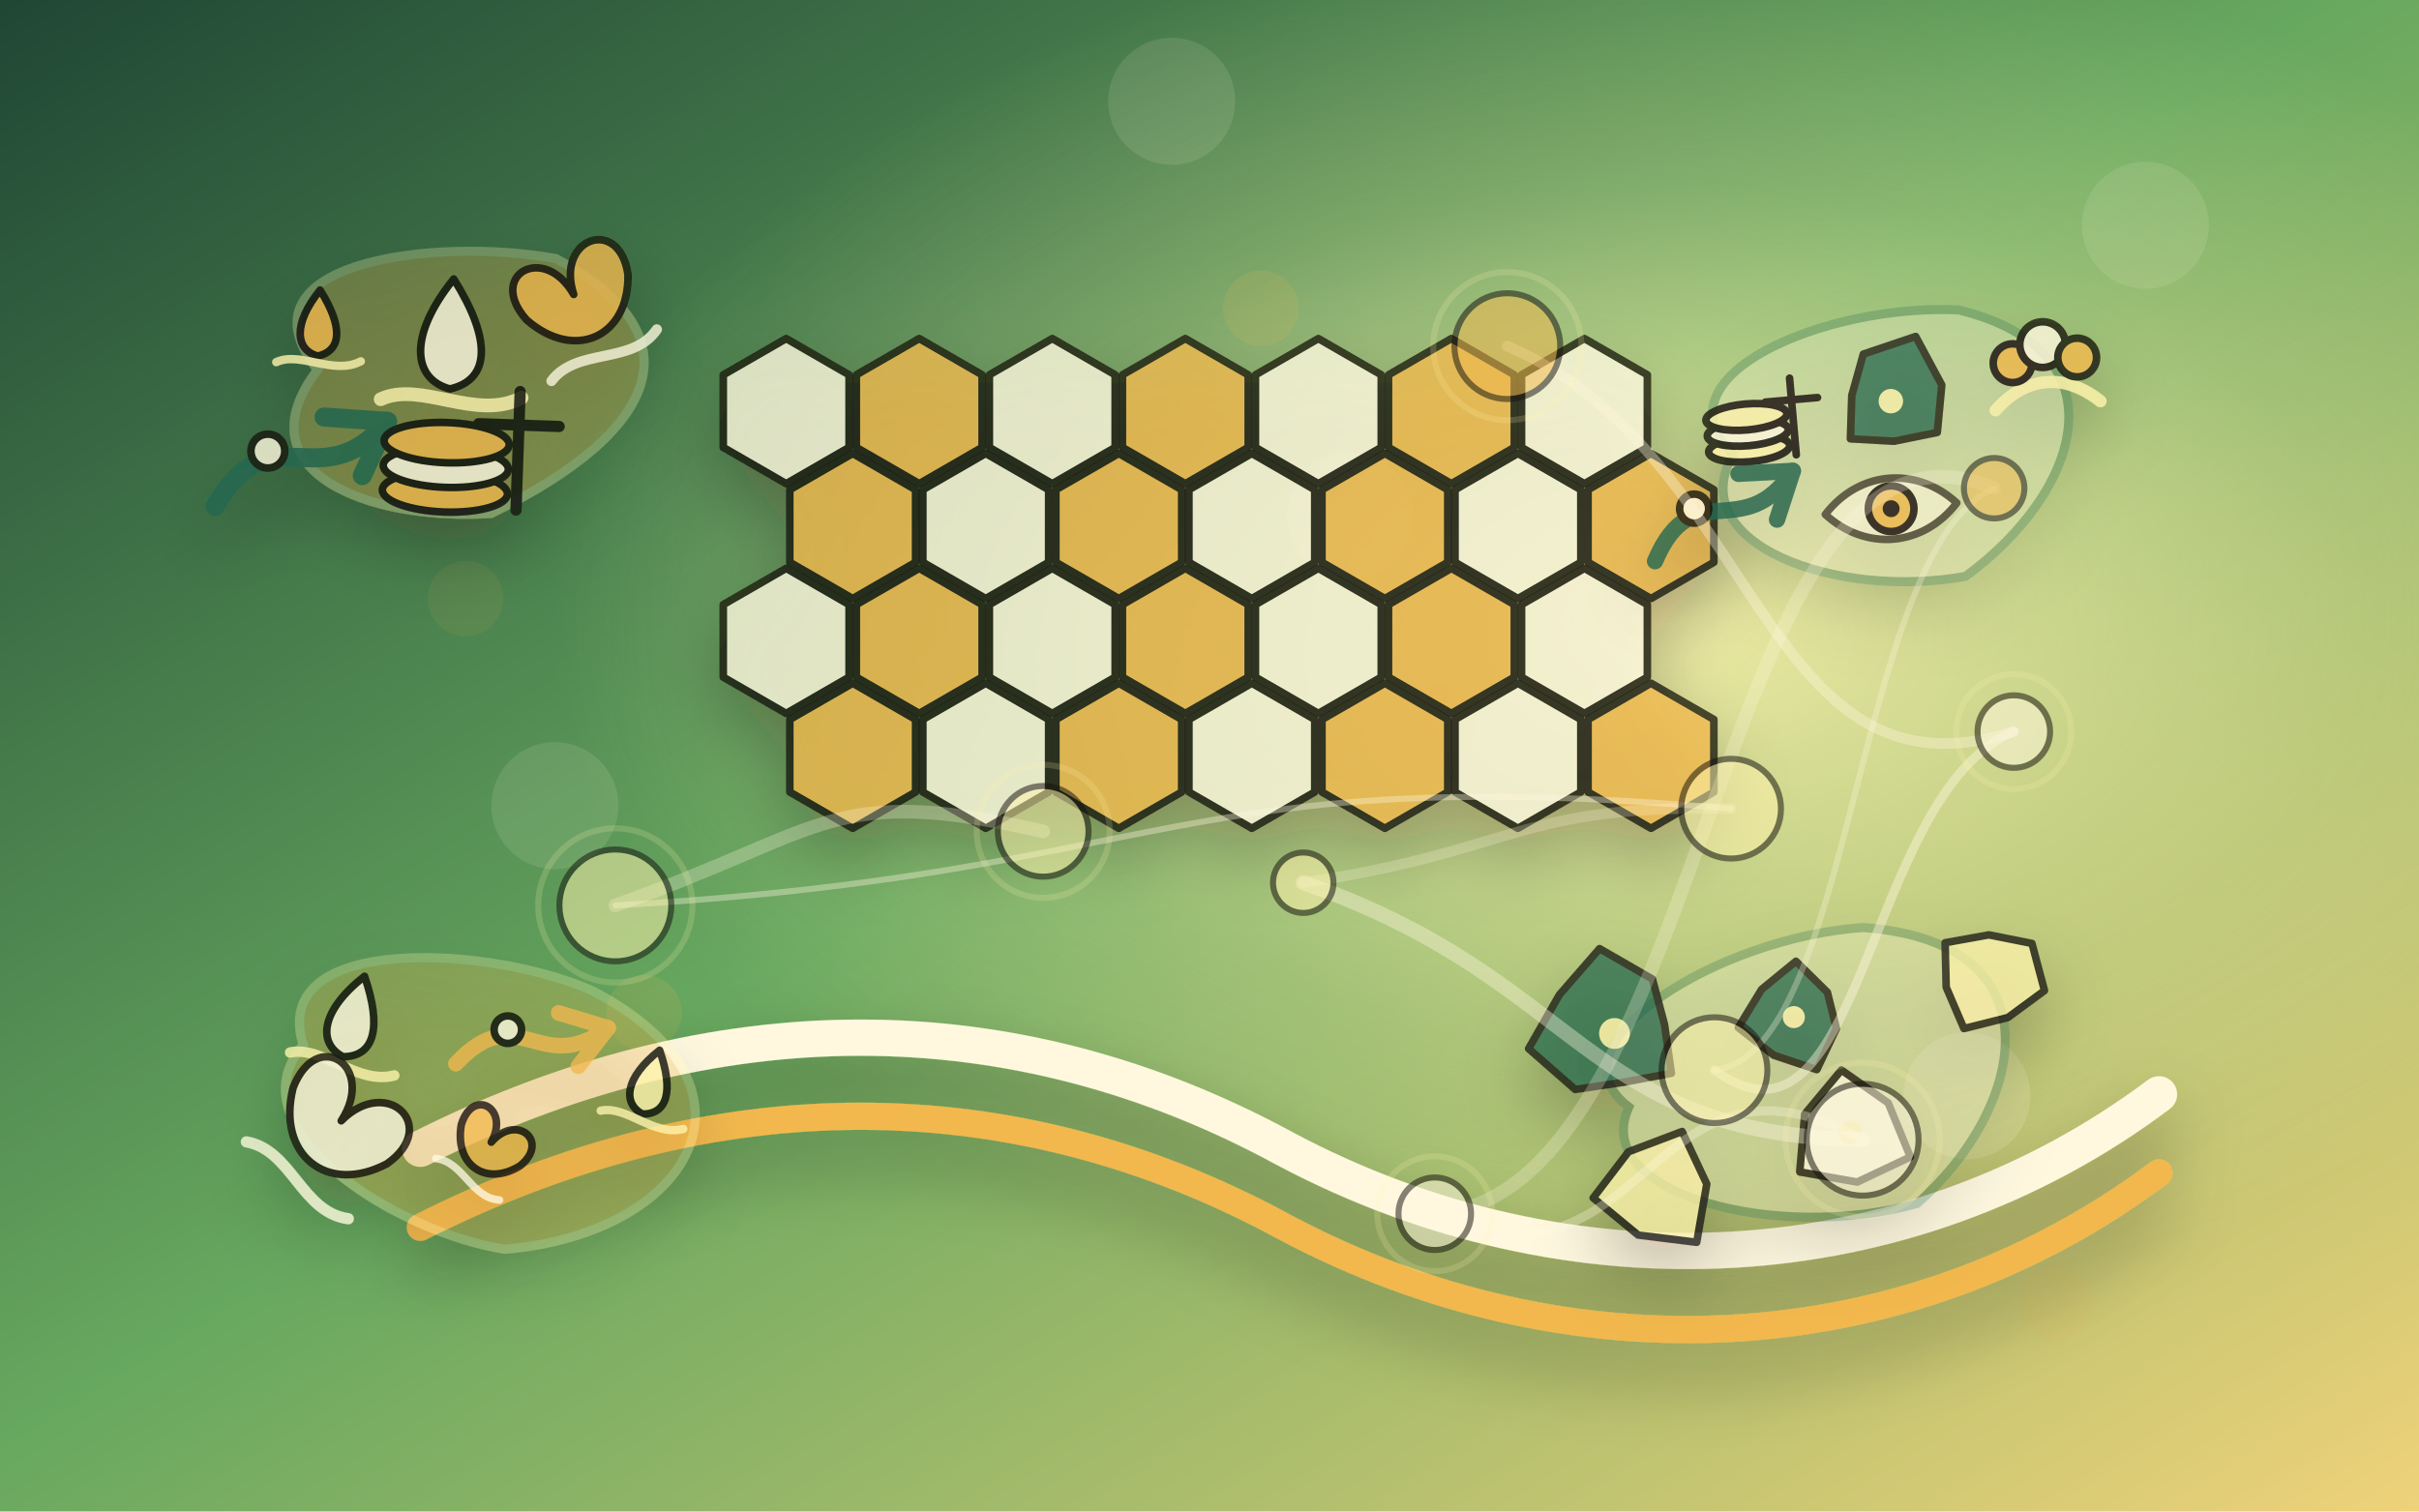
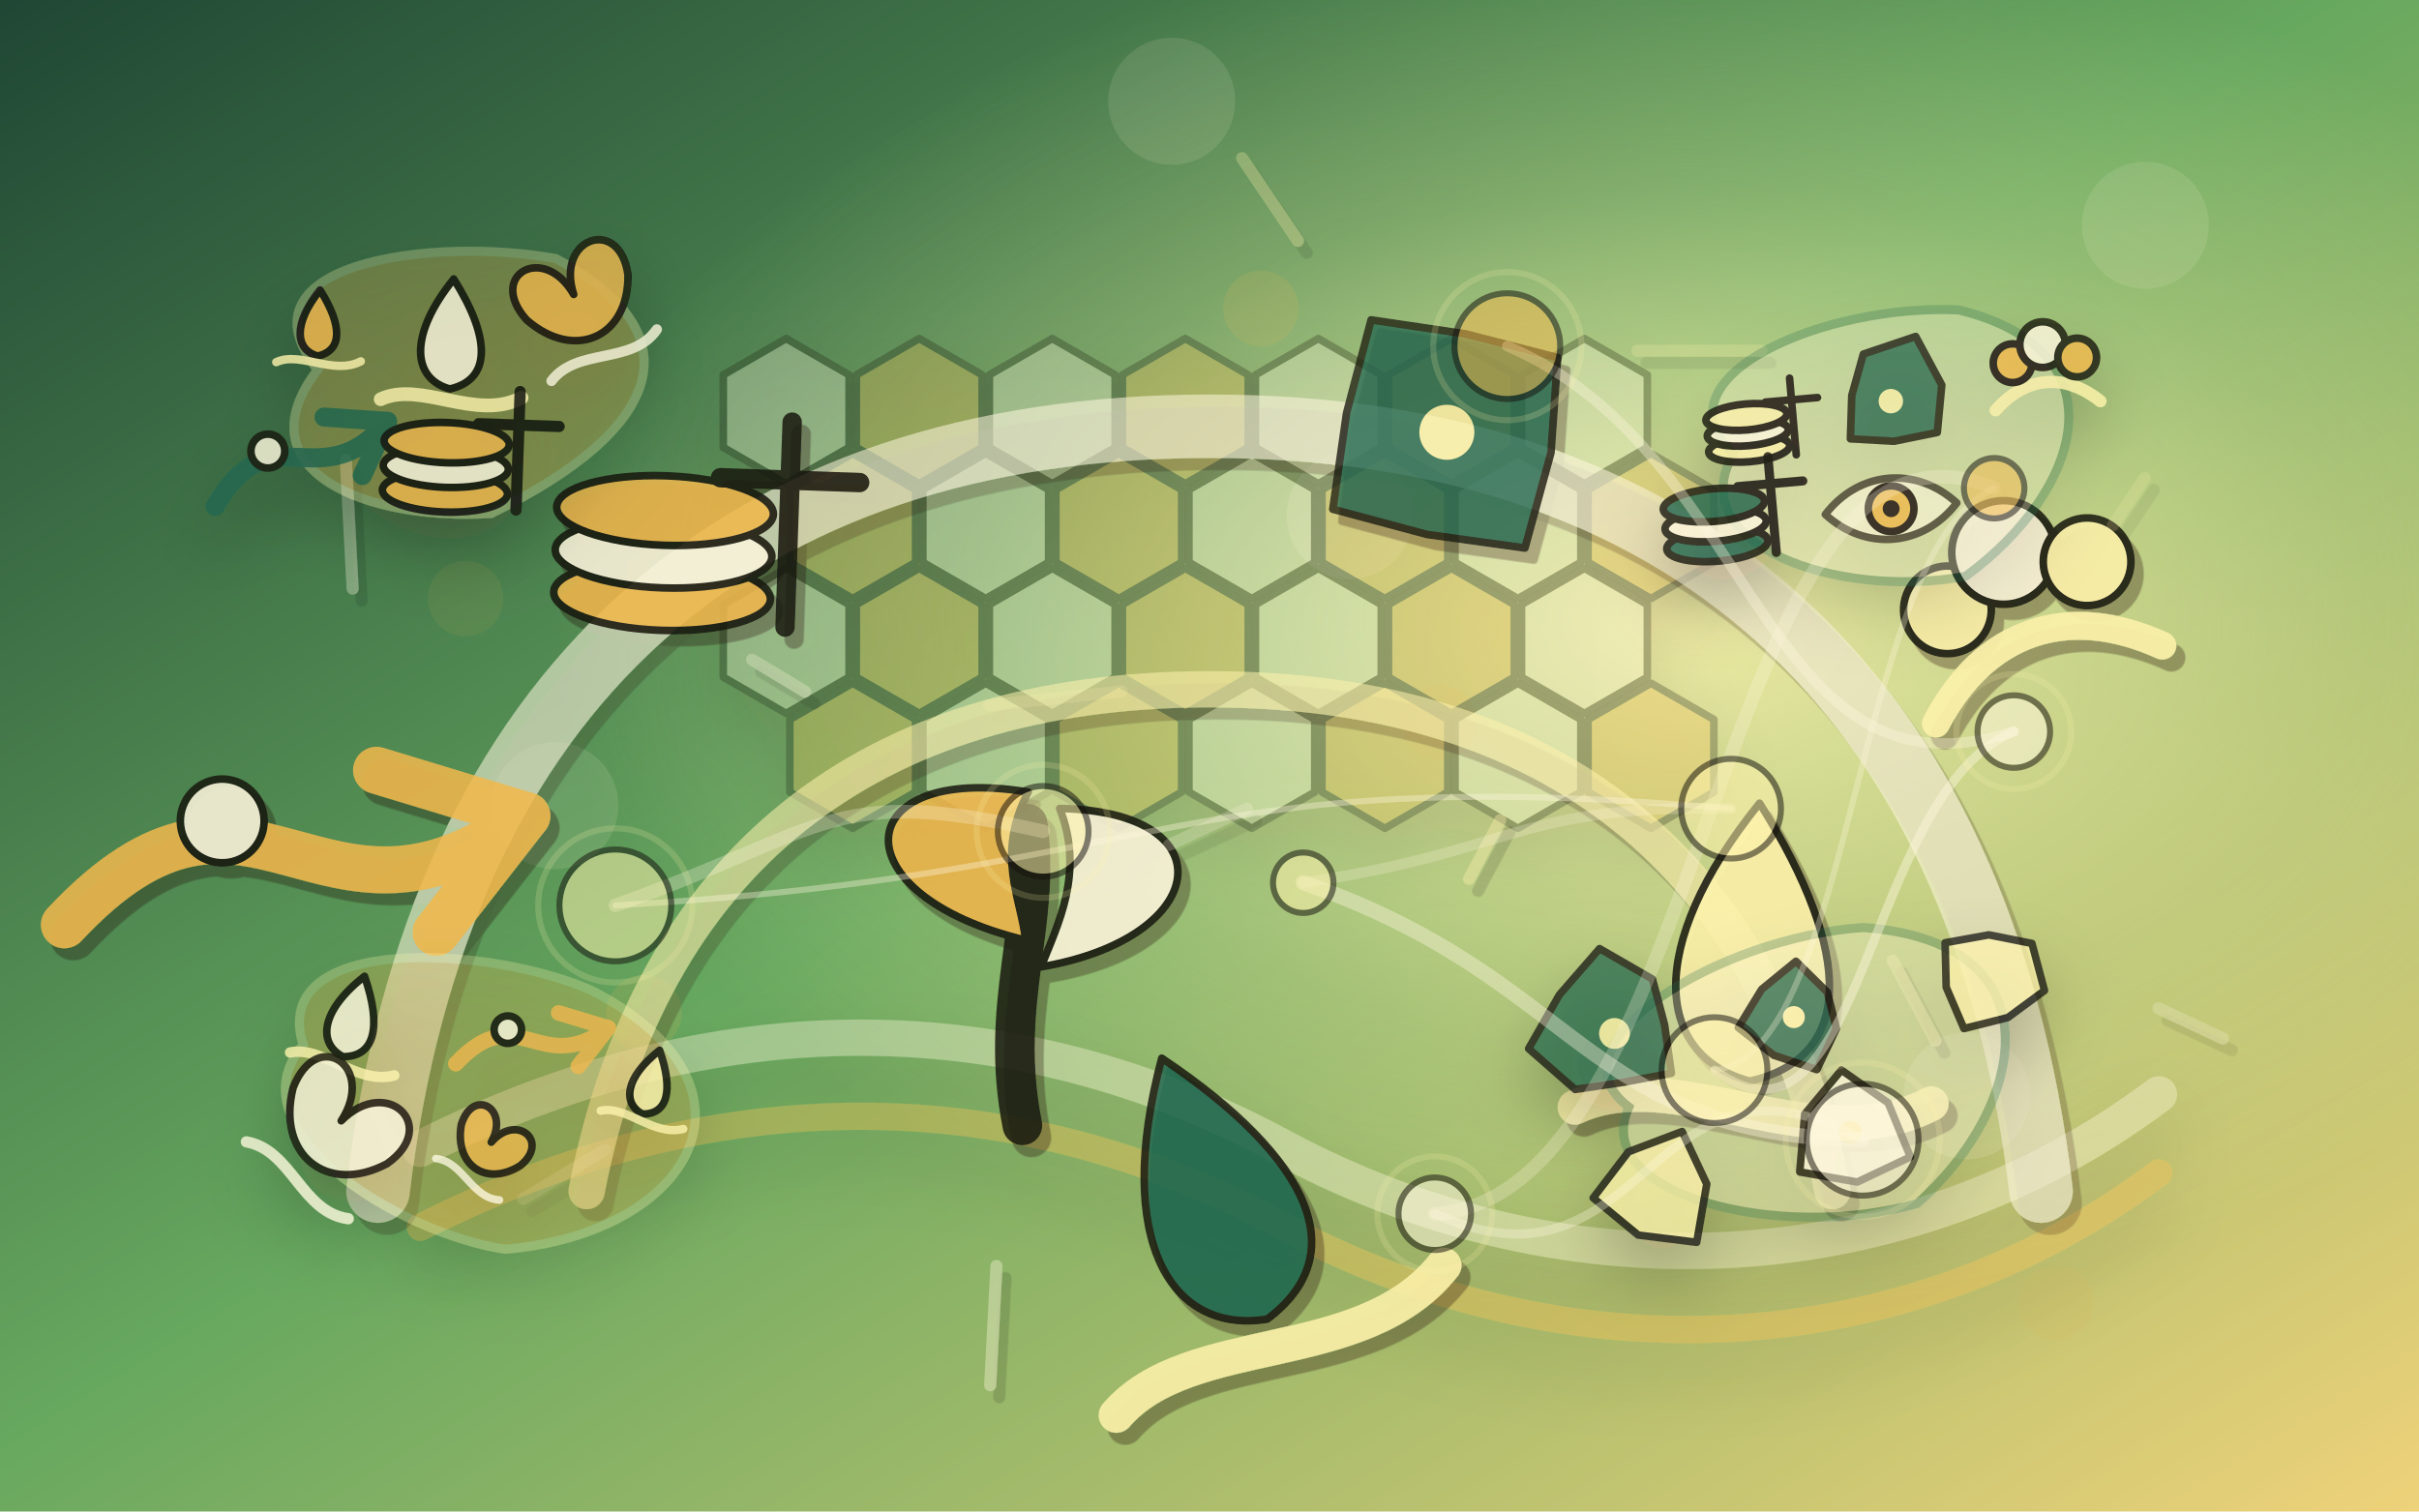
<svg xmlns="http://www.w3.org/2000/svg" width="1600" height="1000" viewBox="0 0 1600 1000" role="img" aria-labelledby="title desc">
  <defs>
    <linearGradient id="posterBg" x1="0" y1="0" x2="1" y2="1">
      <stop offset="0%" stop-color="#1f4634" />
      <stop offset="48%" stop-color="#67a85f" />
      <stop offset="100%" stop-color="#efd27a" />
    </linearGradient>
    <radialGradient id="warmGlow" cx="69%" cy="41%" r="46%">
      <stop offset="0%" stop-color="#fff3ad" stop-opacity=".88" />
      <stop offset="62%" stop-color="#fff3ad" stop-opacity=".24" />
      <stop offset="100%" stop-color="#fff3ad" stop-opacity="0" />
    </radialGradient>
    <filter id="posterShadow" x="-20%" y="-20%" width="140%" height="150%">
      <feDropShadow dx="0" dy="22" stdDeviation="22" flood-color="#140d08" flood-opacity=".32" />
    </filter>
    <filter id="hardInk" x="-20%" y="-20%" width="140%" height="150%">
      <feDropShadow dx="6" dy="8" stdDeviation="0" flood-color="#12100c" flood-opacity=".34" />
    </filter>
    <style>
      .ink { stroke: #16120d; stroke-width: 8; stroke-linecap: round; stroke-linejoin: round; }
      .thin { stroke: #16120d; stroke-width: 5; stroke-linecap: round; stroke-linejoin: round; }
    </style>
  </defs>
  <rect width="1600" height="1000" fill="url(#posterBg)" />
  <rect width="1600" height="1000" fill="url(#warmGlow)" />
  <circle cx="952" cy="478" r="25" fill="#f2b84d" opacity="0.08" />
  <circle cx="1419" cy="149" r="42" fill="#fff8df" opacity="0.11" />
  <circle cx="426" cy="670" r="25" fill="#f2b84d" opacity="0.13" />
  <circle cx="893" cy="341" r="42" fill="#fff8df" opacity="0.16" />
  <circle cx="1360" cy="862" r="25" fill="#f2b84d" opacity="0.08" />
  <circle cx="367" cy="533" r="42" fill="#fff8df" opacity="0.11" />
  <circle cx="834" cy="204" r="25" fill="#f2b84d" opacity="0.13" />
  <circle cx="1301" cy="725" r="42" fill="#fff8df" opacity="0.16" />
  <circle cx="308" cy="396" r="25" fill="#f2b84d" opacity="0.08" />
  <circle cx="775" cy="67" r="42" fill="#fff8df" opacity="0.11" />
-   <g filter="url(#posterShadow)">
+   <g filter="url(#posterShadow)" opacity=".36">
    <g id="poster-growth-honeycomb">
      <polygon points="561.6,296.0 520.0,320.0 478.4,296.0 478.4,248.0 520.0,224.0 561.6,248.0" fill="#fff8df" opacity=".78" class="thin" />
      <polygon points="649.6,296.0 608.0,320.0 566.4,296.0 566.4,248.0 608.0,224.0 649.6,248.0" fill="#f2b84d" opacity=".78" class="thin" />
      <polygon points="737.6,296.0 696.0,320.0 654.4,296.0 654.4,248.0 696.0,224.0 737.6,248.0" fill="#fff8df" opacity=".78" class="thin" />
      <polygon points="825.6,296.0 784.0,320.0 742.4,296.0 742.4,248.0 784.0,224.0 825.6,248.0" fill="#f2b84d" opacity=".78" class="thin" />
      <polygon points="913.6,296.0 872.0,320.0 830.4,296.0 830.4,248.0 872.0,224.0 913.6,248.0" fill="#fff8df" opacity=".78" class="thin" />
      <polygon points="1001.6,296.0 960.0,320.0 918.4,296.0 918.4,248.0 960.0,224.0 1001.6,248.0" fill="#f2b84d" opacity=".78" class="thin" />
      <polygon points="1089.6,296.0 1048.0,320.0 1006.4,296.0 1006.4,248.0 1048.0,224.0 1089.6,248.0" fill="#fff8df" opacity=".78" class="thin" />
      <polygon points="605.6,372.0 564.0,396.0 522.4,372.0 522.4,324.0 564.0,300.0 605.6,324.0" fill="#f2b84d" opacity=".78" class="thin" />
      <polygon points="693.6,372.0 652.0,396.0 610.4,372.0 610.4,324.0 652.0,300.0 693.6,324.0" fill="#fff8df" opacity=".78" class="thin" />
      <polygon points="781.6,372.0 740.0,396.0 698.4,372.0 698.4,324.0 740.0,300.0 781.6,324.0" fill="#f2b84d" opacity=".78" class="thin" />
      <polygon points="869.6,372.0 828.0,396.0 786.4,372.0 786.4,324.0 828.0,300.0 869.6,324.0" fill="#fff8df" opacity=".78" class="thin" />
      <polygon points="957.6,372.0 916.0,396.0 874.4,372.0 874.4,324.0 916.0,300.0 957.6,324.0" fill="#f2b84d" opacity=".78" class="thin" />
      <polygon points="1045.6,372.0 1004.0,396.0 962.4,372.0 962.4,324.0 1004.0,300.0 1045.6,324.0" fill="#fff8df" opacity=".78" class="thin" />
      <polygon points="1133.6,372.0 1092.0,396.0 1050.4,372.0 1050.4,324.0 1092.0,300.0 1133.6,324.0" fill="#f2b84d" opacity=".78" class="thin" />
      <polygon points="561.6,448.0 520.0,472.0 478.4,448.0 478.4,400.0 520.0,376.0 561.6,400.0" fill="#fff8df" opacity=".78" class="thin" />
      <polygon points="649.6,448.0 608.0,472.0 566.4,448.0 566.4,400.0 608.0,376.0 649.6,400.0" fill="#f2b84d" opacity=".78" class="thin" />
      <polygon points="737.6,448.0 696.0,472.0 654.4,448.0 654.4,400.0 696.0,376.0 737.6,400.0" fill="#fff8df" opacity=".78" class="thin" />
      <polygon points="825.6,448.0 784.0,472.0 742.4,448.0 742.4,400.0 784.0,376.0 825.6,400.0" fill="#f2b84d" opacity=".78" class="thin" />
      <polygon points="913.6,448.0 872.0,472.0 830.4,448.0 830.4,400.0 872.0,376.0 913.6,400.0" fill="#fff8df" opacity=".78" class="thin" />
      <polygon points="1001.6,448.0 960.0,472.0 918.4,448.0 918.4,400.0 960.0,376.0 1001.6,400.0" fill="#f2b84d" opacity=".78" class="thin" />
      <polygon points="1089.6,448.0 1048.0,472.0 1006.4,448.0 1006.4,400.0 1048.0,376.0 1089.6,400.0" fill="#fff8df" opacity=".78" class="thin" />
      <polygon points="605.6,524.0 564.0,548.0 522.4,524.0 522.4,476.0 564.0,452.0 605.6,476.0" fill="#f2b84d" opacity=".78" class="thin" />
      <polygon points="693.6,524.0 652.0,548.0 610.4,524.0 610.4,476.0 652.0,452.0 693.6,476.0" fill="#fff8df" opacity=".78" class="thin" />
      <polygon points="781.6,524.0 740.0,548.0 698.4,524.0 698.4,476.0 740.0,452.0 781.6,476.0" fill="#f2b84d" opacity=".78" class="thin" />
      <polygon points="869.6,524.0 828.0,548.0 786.4,524.0 786.4,476.0 828.0,452.0 869.6,476.0" fill="#fff8df" opacity=".78" class="thin" />
      <polygon points="957.6,524.0 916.0,548.0 874.4,524.0 874.4,476.0 916.0,452.0 957.6,476.0" fill="#f2b84d" opacity=".78" class="thin" />
      <polygon points="1045.6,524.0 1004.0,548.0 962.4,524.0 962.4,476.0 1004.0,452.0 1045.6,476.0" fill="#fff8df" opacity=".78" class="thin" />
      <polygon points="1133.6,524.0 1092.0,548.0 1050.4,524.0 1050.4,476.0 1092.0,452.0 1133.6,476.0" fill="#f2b84d" opacity=".78" class="thin" />
      <path d="M278 760 C472 662 670 662 850 760 C1038 860 1260 850 1428 724" fill="none" stroke="#fff8df" stroke-width="24" stroke-linecap="round" />
      <path d="M278 812 C472 714 670 714 850 812 C1038 912 1260 902 1428 776" fill="none" stroke="#f2b84d" stroke-width="18" stroke-linecap="round" />
    </g>
  </g>
+   <g id="pair-signature-mural" filter="url(#hardInk)">
+     <g opacity=".98">
+       <path d="M250 788 C290 452 490 282 800 282 C1110 282 1310 452 1350 788" fill="none" stroke="#fff8df" stroke-width="42" stroke-linecap="round" opacity=".56" />
+       <path d="M388 788 C430 570 574 456 800 456 C1026 456 1170 570 1212 788" fill="none" stroke="#fff3ad" stroke-width="24" stroke-linecap="round" opacity=".56" />
+       <g transform="rotate(15.0 202.0 565.0)">
+         <g opacity=".86">
+           <path d="M60.1 651.5 C146.6 488.9 229.7 637.7 336.9 502.7" fill="none" stroke="#f2b84d" stroke-width="31.1" stroke-linecap="round" />
+           <path d="M336.9 502.7 L233.1 499.3 M336.9 502.7 L298.9 592.7" fill="none" stroke="#f2b84d" stroke-width="31.1" stroke-linecap="round" />
+           <circle cx="143.2" cy="558.1" r="27.7" fill="#fff8df" class="thin" />
+         </g>
+       </g>
+       <g transform="rotate(2.0 455.0 346.0)">
+         <g opacity=".86">
+           <ellipse cx="439.6" cy="394.6" rx="71.7" ry="23.0" fill="#f2b84d" class="thin" />
+           <ellipse cx="439.6" cy="366.5" rx="71.7" ry="23.0" fill="#fff8df" class="thin" />
+           <ellipse cx="439.6" cy="338.3" rx="71.7" ry="23.0" fill="#f2b84d" class="thin" />
+           <path d="M521.6 276.9 L521.6 412.6 M475.5 315.3 L567.6 315.3" stroke="#16120d" stroke-width="12.8" stroke-linecap="round" />
+         </g>
+       </g>
+       <g transform="rotate(10.0 678.0 643.0)">
+         <g transform="rotate(-9 678.0 643.0)" opacity=".86">
+           <path d="M678.0 744.5 C660.5 664.0 688.5 611.5 678.0 545.0" fill="none" stroke="#16120d" stroke-width="26.2" stroke-linecap="round" />
+           <path d="M678.0 622.0 C552.0 594.0 559.0 506.5 678.0 524.0 C657.0 566.0 674.5 594.0 678.0 622.0Z" fill="#f2b84d" class="thin" />
+           <path d="M688.5 639.5 C800.5 618.5 811.0 534.5 699.0 534.5 C716.5 576.5 699.0 611.5 688.5 639.5Z" fill="#fff8df" class="thin" />
+         </g>
+       </g>
+       <g transform="rotate(7.0 957.0 286.0)">
+         <g opacity=".78">
+           <polygon points="1027.0,290.9 1017.6,355.7 952.2,354.7 888.3,345.7 889.6,281.3 898.2,218.3 961.6,219.9 1023.7,228.0" fill="#23664f" class="thin" />
+           <circle cx="957.0" cy="286.0" r="18.2" fill="#fff3ad" />
+         </g>
+       </g>
+       <g transform="rotate(2.0 1160.0 641.0)">
+         <g opacity=".86">
+           <path d="M1160.0 531.3 C1085.7 630.4 1098.0 701.2 1160.0 715.3 C1227.3 697.6 1227.3 630.4 1160.0 531.3Z" fill="#fff3ad" class="thin" />
+           <path d="M1045.0 736.6 C1110.4 703.0 1206.0 768.4 1280.4 726.0" fill="none" stroke="#fff3ad" stroke-width="23.0" stroke-linecap="round" />
+         </g>
+       </g>
+       <g transform="rotate(-19.0 1333.0 388.0)">
+         <g opacity=".86">
+           <path d="M1253.8 456.6 C1304.0 409.1 1362.0 409.1 1412.2 456.6" fill="none" stroke="#fff3ad" stroke-width="18.5" stroke-linecap="round" />
+           <circle cx="1285.5" cy="388.0" r="29.0" fill="#fff3ad" class="thin" />
+           <circle cx="1333.0" cy="364.2" r="34.3" fill="#fff8df" class="thin" />
+           <circle cx="1383.2" cy="388.0" r="29.0" fill="#fff3ad" class="thin" />
+         </g>
+       </g>
+       <g transform="rotate(-22.0 810.0 803.0)">
+         <g opacity=".86">
+           <path d="M810.0 692.0 C734.8 792.3 747.4 863.9 810.0 878.2 C878.0 860.3 878.0 792.3 810.0 692.0Z" fill="#23664f" class="thin" />
+           <path d="M693.6 899.7 C759.9 865.6 856.5 931.9 931.7 888.9" fill="none" stroke="#fff3ad" stroke-width="23.3" stroke-linecap="round" />
+         </g>
+       </g>
+       <path d="M654.0 462.0 L742.0 462.0" stroke="#fff3ad" stroke-width="8" stroke-linecap="round" opacity="0.18" transform="rotate(174 698.0 462.0)" />
+       <path d="M1425.5 677.0 L1472.5 677.0" stroke="#fff8df" stroke-width="8" stroke-linecap="round" opacity="0.23" transform="rotate(25 1449.0 677.0)" />
+       <path d="M807.0 132.0 L873.0 132.0" stroke="#fff3ad" stroke-width="8" stroke-linecap="round" opacity="0.28" transform="rotate(56 840.0 132.0)" />
+       <path d="M188.5 347.0 L273.5 347.0" stroke="#fff8df" stroke-width="8" stroke-linecap="round" opacity="0.33" transform="rotate(87 231.0 347.0)" />
+       <path d="M960.0 562.0 L1004.0 562.0" stroke="#fff3ad" stroke-width="8" stroke-linecap="round" opacity="0.38" transform="rotate(118 982.0 562.0)" />
+       <path d="M341.5 777.0 L404.5 777.0" stroke="#fff8df" stroke-width="8" stroke-linecap="round" opacity="0.18" transform="rotate(149 373.0 777.0)" />
+       <path d="M1083.0 232.0 L1165.0 232.0" stroke="#fff3ad" stroke-width="8" stroke-linecap="round" opacity="0.23" transform="rotate(0 1124.0 232.0)" />
+       <path d="M494.5 447.0 L535.5 447.0" stroke="#fff8df" stroke-width="8" stroke-linecap="round" opacity="0.28" transform="rotate(31 515.0 447.0)" />
+       <path d="M1236.0 662.0 L1296.0 662.0" stroke="#fff3ad" stroke-width="8" stroke-linecap="round" opacity="0.33" transform="rotate(62 1266.0 662.0)" />
+       <path d="M617.5 877.0 L696.5 877.0" stroke="#fff8df" stroke-width="8" stroke-linecap="round" opacity="0.38" transform="rotate(93 657.0 877.0)" />
+       <path d="M1389.0 332.0 L1427.0 332.0" stroke="#fff3ad" stroke-width="8" stroke-linecap="round" opacity="0.18" transform="rotate(124 1408.0 332.0)" />
+       <path d="M770.5 547.0 L827.5 547.0" stroke="#fff8df" stroke-width="8" stroke-linecap="round" opacity="0.23" transform="rotate(155 799.0 547.0)" />
+     </g>
+   </g>
  <g id="semantic-layer-icons" filter="url(#posterShadow)">
    <g transform="rotate(2.0 306.0 248.0)" opacity=".92">
      <path d="M210.0 248.0 C151.0 179.0 284.0 157.0 365.0 169.0 C461.0 216.0 439.0 280.0 328.0 339.0 C247.0 347.0 161.0 317.0 210.0 248.0Z" fill="#f2b84d" opacity=".28" stroke="#fff3ad" stroke-width="6" />
      <g opacity=".86">
        <path d="M209.8 195.2 C192.2 218.7 195.1 235.5 209.8 238.9 C225.8 234.7 225.8 218.7 209.8 195.2Z" fill="#f2b84d" class="thin" />
        <path d="M182.5 243.9 C198.0 235.9 220.7 251.5 238.4 241.4" fill="none" stroke="#fff3ad" stroke-width="5.5" stroke-linecap="round" />
      </g>
      <g opacity=".86">
        <path d="M297.9 184.8 C268.5 224.0 273.4 252.0 297.9 257.6 C324.5 250.6 324.5 224.0 297.9 184.8Z" fill="#fff8df" class="thin" />
        <path d="M252.4 266.0 C278.3 252.7 316.1 278.6 345.5 261.8" fill="none" stroke="#fff3ad" stroke-width="9.1" stroke-linecap="round" />
      </g>
      <g transform="rotate(-26 383.0 200.2)" opacity=".84">
        <path d="M346.3 193.4 C334.0 155.4 377.6 151.3 381.6 190.7 C385.7 151.3 430.6 155.4 419.7 193.4 C403.4 231.5 364.0 231.5 346.3 193.4Z" fill="#f2b84d" class="thin" />
        <path d="M344.9 237.0 C369.4 223.4 398.0 249.2 422.4 234.2" fill="none" stroke="#fff8df" stroke-width="6.8" stroke-linecap="round" />
      </g>
      <g opacity=".86">
        <path d="M145.4 340.7 C180.4 274.9 214.0 335.1 257.4 280.5" fill="none" stroke="#23664f" stroke-width="12.6" stroke-linecap="round" />
        <path d="M257.4 280.5 L215.4 279.1 M257.4 280.5 L242.0 316.9" fill="none" stroke="#23664f" stroke-width="12.6" stroke-linecap="round" />
        <circle cx="179.0" cy="302.9" r="11.2" fill="#fff8df" class="thin" />
      </g>
      <g opacity=".86">
        <ellipse cx="297.0" cy="325.8" rx="41.4" ry="13.3" fill="#f2b84d" class="thin" />
        <ellipse cx="297.0" cy="309.5" rx="41.4" ry="13.3" fill="#fff8df" class="thin" />
        <ellipse cx="297.0" cy="293.2" rx="41.4" ry="13.3" fill="#f2b84d" class="thin" />
        <path d="M344.4 257.7 L344.4 336.2 M317.7 279.9 L371.0 279.9" stroke="#16120d" stroke-width="7.4" stroke-linecap="round" />
      </g>
    </g>
    <g transform="rotate(-5.0 1254.0 291.0)" opacity=".92">
      <path d="M1146.0 291.0 C1097.0 235.0 1216.0 197.0 1303.0 209.0 C1411.0 246.0 1373.0 336.0 1292.0 385.0 C1205.0 393.0 1107.0 347.0 1146.0 291.0Z" fill="#fff8df" opacity=".28" stroke="#23664f" stroke-width="6" />
      <g opacity=".86">
        <ellipse cx="1156.8" cy="288.4" rx="26.9" ry="8.6" fill="#fff3ad" class="thin" />
        <ellipse cx="1156.8" cy="277.8" rx="26.9" ry="8.6" fill="#fff8df" class="thin" />
        <ellipse cx="1156.8" cy="267.3" rx="26.9" ry="8.6" fill="#fff3ad" class="thin" />
        <path d="M1187.5 244.2 L1187.5 295.1 M1170.2 258.6 L1204.8 258.6" stroke="#16120d" stroke-width="5.0" stroke-linecap="round" />
      </g>
      <g opacity=".78">
        <polygon points="1281.7,288.5 1252.7,291.8 1224.1,287.7 1227.5,259.2 1237.5,232.6 1273.0,224.0 1287.4,257.5" fill="#23664f" class="thin" />
        <circle cx="1252.9" cy="265.2" r="8.1" fill="#fff3ad" />
      </g>
      <g opacity=".86">
        <path d="M1321.4 277.3 C1343.4 256.4 1369.0 256.4 1391.0 277.3" fill="none" stroke="#fff3ad" stroke-width="8.1" stroke-linecap="round" />
        <circle cx="1335.3" cy="247.2" r="12.8" fill="#f2b84d" class="thin" />
        <circle cx="1356.2" cy="236.7" r="15.1" fill="#fff8df" class="thin" />
        <circle cx="1378.2" cy="247.2" r="12.8" fill="#f2b84d" class="thin" />
      </g>
      <g opacity=".86">
-         <path d="M1088.3 357.1 C1118.3 300.7 1147.1 352.3 1184.3 305.5" fill="none" stroke="#23664f" stroke-width="10.8" stroke-linecap="round" />
-         <path d="M1184.3 305.5 L1148.3 304.3 M1184.3 305.5 L1171.1 336.7" fill="none" stroke="#23664f" stroke-width="10.8" stroke-linecap="round" />
-         <circle cx="1117.1" cy="324.7" r="9.6" fill="#fff8df" class="thin" />
+         <ellipse cx="1130.3" cy="349.9" rx="33.6" ry="10.8" fill="#23664f" class="thin" />
+         <ellipse cx="1130.3" cy="336.7" rx="33.6" ry="10.8" fill="#fff8df" class="thin" />
+         <ellipse cx="1130.3" cy="323.5" rx="33.6" ry="10.8" fill="#23664f" class="thin" />
+         <path d="M1168.7 294.7 L1168.7 358.3 M1147.1 312.7 L1190.3 312.7" stroke="#16120d" stroke-width="6.0" stroke-linecap="round" />
      </g>
      <g opacity=".84">
        <path d="M1203.2 336.1 C1227.8 309.2 1265.9 309.2 1290.5 336.1 C1265.9 363.0 1227.8 363.0 1203.2 336.1Z" fill="#fff8df" opacity=".74" class="thin" />
        <circle cx="1246.9" cy="336.1" r="15.1" fill="#f2b84d" class="thin" />
        <circle cx="1246.9" cy="336.1" r="5.6" fill="#16120d" />
      </g>
    </g>
    <g transform="rotate(15.0 330.0 726.0)" opacity=".92">
      <path d="M196.0 726.0 C154.0 660.0 300.0 630.0 372.0 642.0 C506.0 672.0 476.0 780.0 360.0 822.0 C288.0 830.0 164.0 792.0 196.0 726.0Z" fill="#f2b84d" opacity=".28" stroke="#fff3ad" stroke-width="6" />
      <g opacity=".86">
        <path d="M223.4 671.6 C201.1 701.3 204.8 722.5 223.4 726.7 C243.5 721.4 243.5 701.3 223.4 671.6Z" fill="#fff8df" class="thin" />
        <path d="M188.9 733.1 C208.5 723.0 237.1 742.6 259.4 729.9" fill="none" stroke="#fff3ad" stroke-width="6.9" stroke-linecap="round" />
      </g>
      <g opacity=".86">
        <path d="M296.7 711.9 C325.2 658.4 352.6 707.4 387.9 662.9" fill="none" stroke="#f2b84d" stroke-width="10.3" stroke-linecap="round" />
        <path d="M387.9 662.9 L353.7 661.8 M387.9 662.9 L375.4 692.6" fill="none" stroke="#f2b84d" stroke-width="10.3" stroke-linecap="round" />
        <circle cx="324.1" cy="681.2" r="9.1" fill="#fff8df" class="thin" />
      </g>
      <g opacity=".86">
        <path d="M424.6 668.4 C407.0 691.9 409.9 708.7 424.6 712.1 C440.6 707.9 440.6 691.9 424.6 668.4Z" fill="#fff3ad" class="thin" />
        <path d="M397.3 717.1 C412.8 709.1 435.5 724.7 453.2 714.6" fill="none" stroke="#fff3ad" stroke-width="5.5" stroke-linecap="round" />
      </g>
      <g transform="rotate(24 230.4 778.1)" opacity=".84">
        <path d="M190.4 770.7 C177.1 729.2 224.4 724.8 228.9 767.7 C233.3 724.8 282.2 729.2 270.3 770.7 C252.6 812.1 209.6 812.1 190.4 770.7Z" fill="#fff8df" class="thin" />
        <path d="M188.9 818.0 C215.6 803.2 246.6 831.4 273.3 815.1" fill="none" stroke="#fff8df" stroke-width="7.4" stroke-linecap="round" />
      </g>
      <g transform="rotate(20 331.5 762.1)" opacity=".84">
        <path d="M307.7 757.7 C299.8 733.0 328.0 730.4 330.6 755.9 C333.2 730.4 362.3 733.0 355.2 757.7 C344.7 782.3 319.2 782.3 307.7 757.7Z" fill="#f2b84d" class="thin" />
        <path d="M306.8 785.8 C322.7 777.0 341.2 793.8 357.0 784.1" fill="none" stroke="#fff8df" stroke-width="5.0" stroke-linecap="round" />
      </g>
    </g>
    <g transform="rotate(-11.0 1203.0 708.0)" opacity=".92">
      <path d="M1075.0 708.0 C1028.0 656.0 1156.0 609.0 1250.0 621.0 C1378.0 656.0 1331.0 760.0 1250.0 807.0 C1156.0 815.0 1038.0 760.0 1075.0 708.0Z" fill="#fff8df" opacity=".28" stroke="#23664f" stroke-width="6" />
      <g opacity=".78">
        <polygon points="1108.6,658.9 1106.9,691.4 1074.4,691.2 1042.4,689.8 1017.3,657.4 1044.1,626.3 1076.0,601.4 1106.5,627.9" fill="#23664f" class="thin" />
        <circle cx="1075.0" cy="658.4" r="10.2" fill="#fff3ad" />
      </g>
      <g opacity=".78">
        <polygon points="1219.7,683.1 1201.8,707.4 1175.6,692.6 1156.1,670.2 1176.1,648.3 1201.9,634.4 1218.4,658.5" fill="#23664f" class="thin" />
        <circle cx="1193.5" cy="670.4" r="7.3" fill="#fff3ad" />
      </g>
      <g opacity=".78">
        <polygon points="1359.6,684.8 1332.4,697.7 1302.5,699.3 1296.2,670.2 1301.1,641.2 1330.5,641.6 1357.4,652.6" fill="#fff3ad" class="thin" />
        <circle cx="1325.0" cy="669.4" r="6.7" fill="#fff3ad" />
      </g>
      <g opacity=".78">
        <polygon points="1115.9,767.8 1102.0,804.4 1064.9,792.3 1040.4,762.5 1069.1,737.0 1106.5,730.6" fill="#fff3ad" class="thin" />
        <circle cx="1083.0" cy="765.5" r="8.5" fill="#fff3ad" />
      </g>
      <g opacity=".78">
        <polygon points="1251.5,775.9 1213.8,785.5 1177.8,771.7 1188.3,734.8 1217.7,710.8 1243.9,738.0" fill="#fff8df" class="thin" />
        <circle cx="1215.5" cy="752.5" r="7.7" fill="#fff3ad" />
      </g>
    </g>
  </g>
  <g id="root-constellation">
    <path d="M690.0 550.0 C548.5 518.0 548.5 549.0 407.0 599.0" fill="none" stroke="#fff8df" stroke-width="9" stroke-linecap="round" opacity="0.28" />
    <path d="M407.0 599.0 C776.0 578.0 776.0 503.0 1145.0 535.0" fill="none" stroke="#fff8df" stroke-width="4" stroke-linecap="round" opacity="0.37" />
    <path d="M1145.0 535.0 C1003.5 532.0 1003.5 563.0 862.0 584.0" fill="none" stroke="#fff8df" stroke-width="7" stroke-linecap="round" opacity="0.24" />
    <path d="M862.0 584.0 C1047.0 648.0 1047.0 751.0 1232.0 754.0" fill="none" stroke="#fff8df" stroke-width="10" stroke-linecap="round" opacity="0.39" />
    <path d="M1232.0 754.0 C1090.5 676.0 1090.5 867.0 949.0 803.0" fill="none" stroke="#fff8df" stroke-width="6" stroke-linecap="round" opacity="0.32" />
    <path d="M949.0 803.0 C1134.0 792.0 1134.0 245.0 1319.0 323.0" fill="none" stroke="#fff8df" stroke-width="9" stroke-linecap="round" opacity="0.25" />
    <path d="M1319.0 323.0 C1226.5 364.0 1226.5 697.0 1134.0 708.0" fill="none" stroke="#fff8df" stroke-width="4" stroke-linecap="round" opacity="0.30" />
    <path d="M1134.0 708.0 C1233.0 780.0 1233.0 525.0 1332.0 484.0" fill="none" stroke="#fff8df" stroke-width="6" stroke-linecap="round" opacity="0.43" />
    <path d="M1332.0 484.0 C1164.5 538.0 1164.5 301.0 997.0 229.0" fill="none" stroke="#fff8df" stroke-width="7" stroke-linecap="round" opacity="0.36" />
    <circle cx="690.0" cy="550.0" r="30" fill="#fff3ad" opacity=".52" stroke="#16120d" stroke-width="4" />
    <circle cx="690.0" cy="550.0" r="44" fill="none" stroke="#fff3ad" stroke-width="4" opacity=".18" />
    <circle cx="407.0" cy="599.0" r="37" fill="#fff3ad" opacity=".52" stroke="#16120d" stroke-width="4" />
    <circle cx="407.0" cy="599.0" r="51" fill="none" stroke="#fff3ad" stroke-width="4" opacity=".18" />
    <circle cx="1145.0" cy="535.0" r="33" fill="#fff3ad" opacity=".52" stroke="#16120d" stroke-width="4" />
    <circle cx="862.0" cy="584.0" r="20" fill="#fff3ad" opacity=".52" stroke="#16120d" stroke-width="4" />
    <circle cx="1232.0" cy="754.0" r="37" fill="#fff8df" opacity=".52" stroke="#16120d" stroke-width="4" />
    <circle cx="1232.0" cy="754.0" r="51" fill="none" stroke="#fff3ad" stroke-width="4" opacity=".18" />
    <circle cx="949.0" cy="803.0" r="24" fill="#fff8df" opacity=".52" stroke="#16120d" stroke-width="4" />
    <circle cx="949.0" cy="803.0" r="38" fill="none" stroke="#fff3ad" stroke-width="4" opacity=".18" />
    <circle cx="1319.0" cy="323.0" r="20" fill="#f2b84d" opacity=".52" stroke="#16120d" stroke-width="4" />
    <circle cx="1134.0" cy="708.0" r="35" fill="#fff3ad" opacity=".52" stroke="#16120d" stroke-width="4" />
    <circle cx="1332.0" cy="484.0" r="24" fill="#fff8df" opacity=".52" stroke="#16120d" stroke-width="4" />
    <circle cx="1332.0" cy="484.0" r="38" fill="none" stroke="#fff3ad" stroke-width="4" opacity=".18" />
    <circle cx="997.0" cy="229.0" r="35" fill="#f2b84d" opacity=".52" stroke="#16120d" stroke-width="4" />
    <circle cx="997.0" cy="229.0" r="49" fill="none" stroke="#fff3ad" stroke-width="4" opacity=".18" />
  </g>
</svg>
